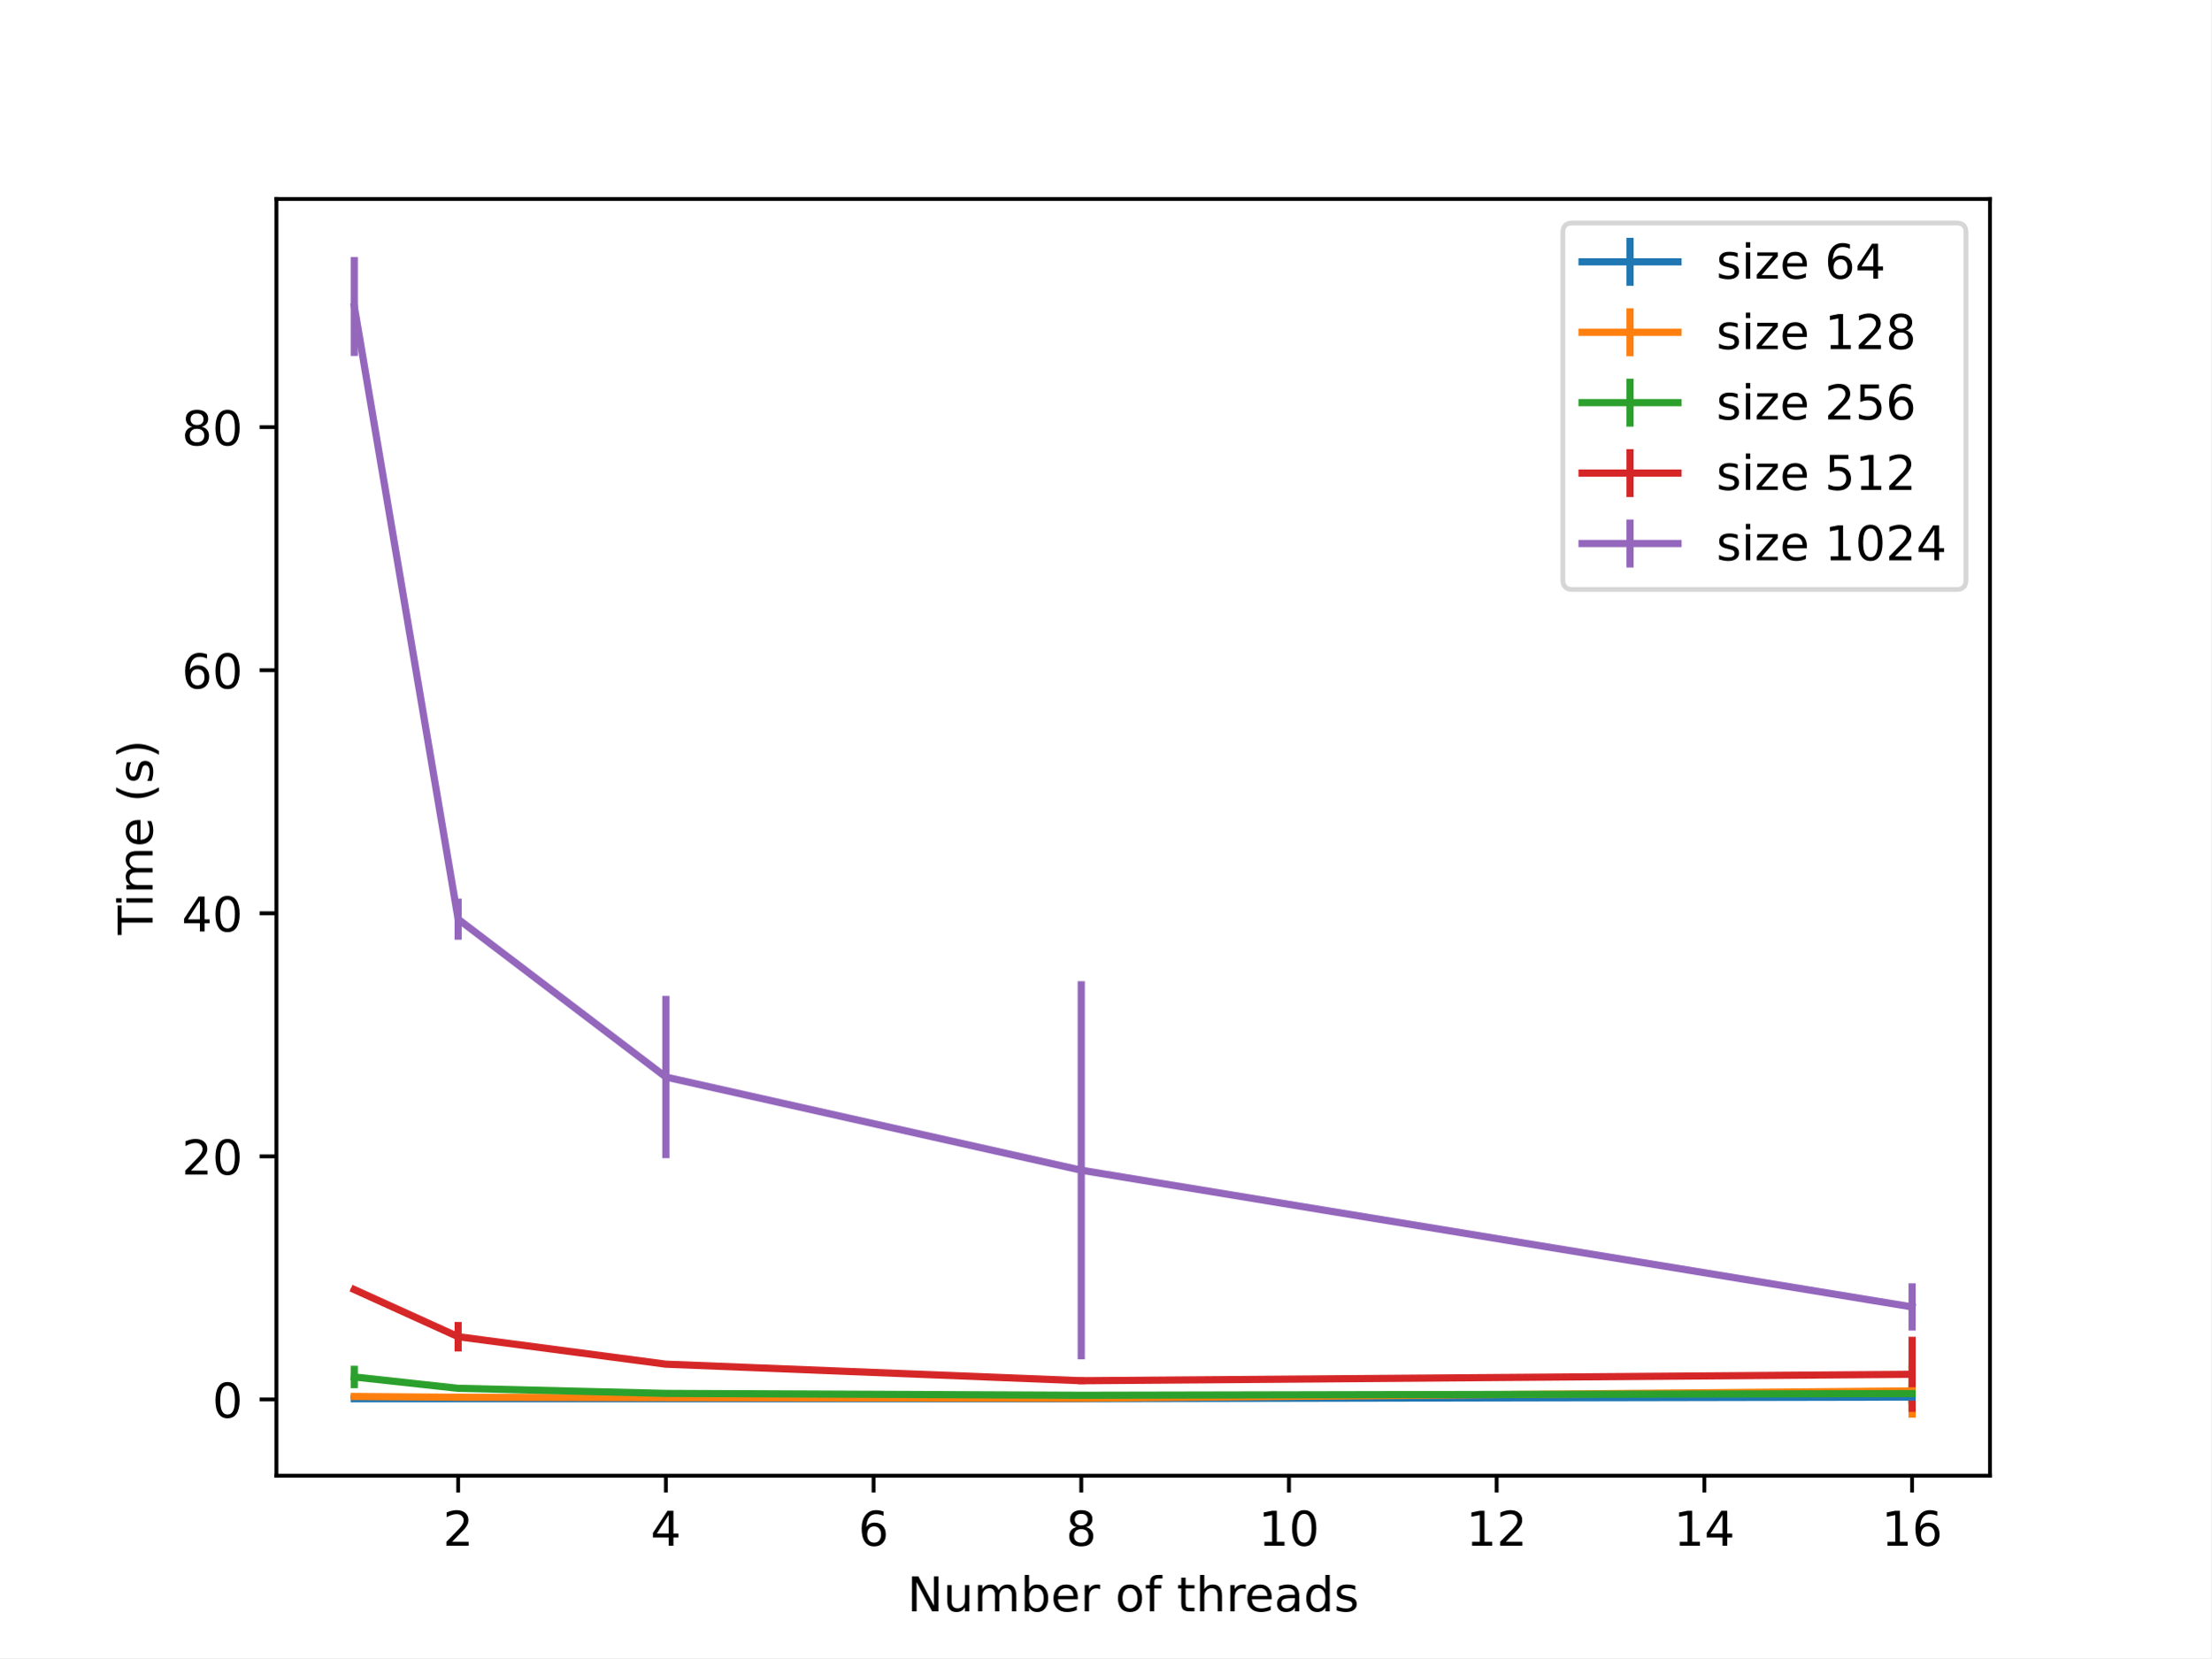
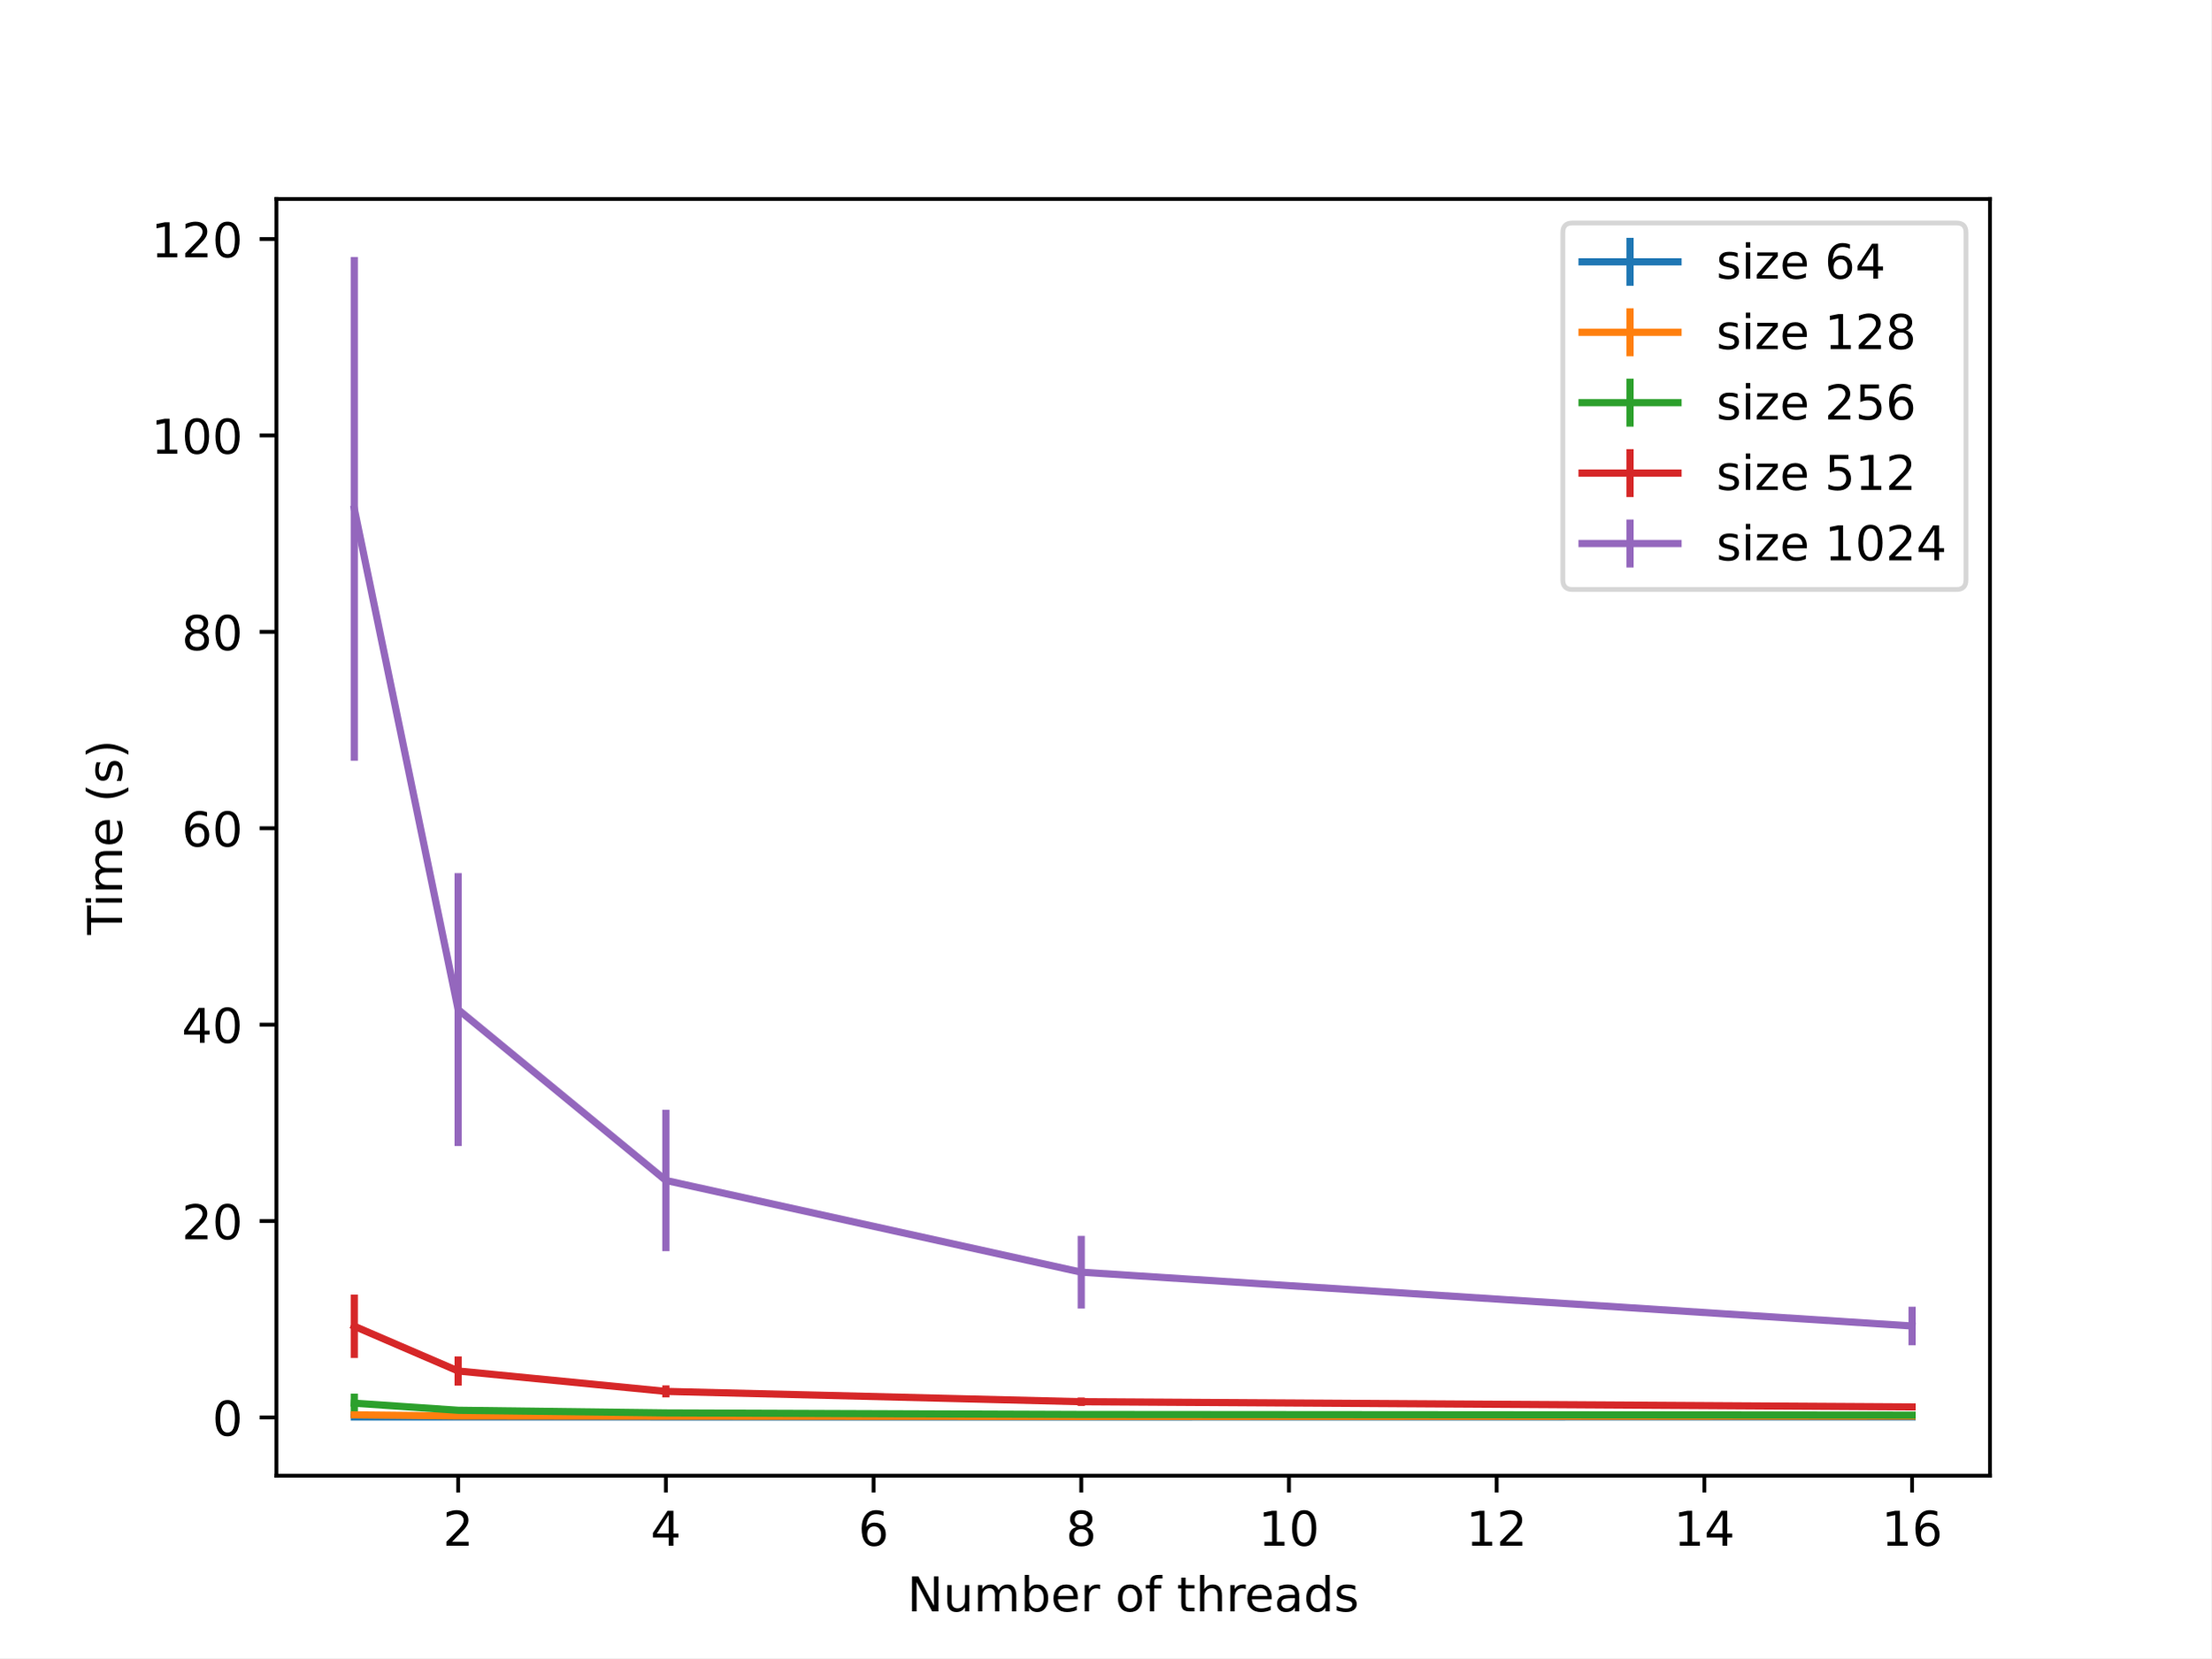
<svg xmlns="http://www.w3.org/2000/svg" xmlns:xlink="http://www.w3.org/1999/xlink" width="460.8pt" height="345.6pt" viewBox="0 0 460.8 345.6" version="1.1">
  <defs>
    <style type="text/css">*{stroke-linejoin: round; stroke-linecap: butt}</style>
  </defs>
  <g id="figure_1">
    <g id="patch_1">
      <path d="M 0 345.6  L 460.8 345.6  L 460.8 0  L 0 0  z " style="fill: #ffffff" />
    </g>
    <g id="axes_1">
      <g id="patch_2">
        <path d="M 57.6 307.584  L 414.72 307.584  L 414.72 41.472  L 57.6 41.472  z " style="fill: #ffffff" />
      </g>
      <g id="matplotlib.axis_1">
        <g id="xtick_1">
          <g id="line2d_1">
            <defs>
-               <path id="mad721c39ca" d="M 0 0  L 0 3.5  " style="stroke: #000000; stroke-width: 0.8" />
-             </defs>
-             <g>
-               <use xlink:href="#mad721c39ca" x="95.476" y="307.584" style="stroke: #000000; stroke-width: 0.8" />
+               <path id="m8b7ecc7b48" d="M 0 0  L 0 3.5  " style="stroke: #000000; stroke-width: 0.8" />
+             </defs>
+             <g>
+               <use xlink:href="#m8b7ecc7b48" x="95.476" y="307.584" style="stroke: #000000; stroke-width: 0.8" />
            </g>
          </g>
          <g id="text_1">
            <g transform="translate(92.29511 322.1824) scale(0.1 -0.1)">
              <defs>
                <path id="DejaVuSans-32" d="M 1228 531  L 3431 531  L 3431 0  L 469 0  L 469 531  Q 828 903 1448 1529  Q 2069 2156 2228 2338  Q 2531 2678 2651 2914  Q 2772 3150 2772 3378  Q 2772 3750 2511 3984  Q 2250 4219 1831 4219  Q 1534 4219 1204 4116  Q 875 4013 500 3803  L 500 4441  Q 881 4594 1212 4672  Q 1544 4750 1819 4750  Q 2544 4750 2975 4387  Q 3406 4025 3406 3419  Q 3406 3131 3298 2873  Q 3191 2616 2906 2266  Q 2828 2175 2409 1742  Q 1991 1309 1228 531  z " transform="scale(0.015625)" />
              </defs>
              <use xlink:href="#DejaVuSans-32" />
            </g>
          </g>
        </g>
        <g id="xtick_2">
          <g id="line2d_2">
            <g>
-               <use xlink:href="#mad721c39ca" x="138.764" y="307.584" style="stroke: #000000; stroke-width: 0.8" />
+               <use xlink:href="#m8b7ecc7b48" x="138.764" y="307.584" style="stroke: #000000; stroke-width: 0.8" />
            </g>
          </g>
          <g id="text_2">
            <g transform="translate(135.5824 322.1824) scale(0.1 -0.1)">
              <defs>
                <path id="DejaVuSans-34" d="M 2419 4116  L 825 1625  L 2419 1625  L 2419 4116  z M 2253 4666  L 3047 4666  L 3047 1625  L 3713 1625  L 3713 1100  L 3047 1100  L 3047 0  L 2419 0  L 2419 1100  L 313 1100  L 313 1709  L 2253 4666  z " transform="scale(0.015625)" />
              </defs>
              <use xlink:href="#DejaVuSans-34" />
            </g>
          </g>
        </g>
        <g id="xtick_3">
          <g id="line2d_3">
            <g>
-               <use xlink:href="#mad721c39ca" x="182.051" y="307.584" style="stroke: #000000; stroke-width: 0.8" />
+               <use xlink:href="#m8b7ecc7b48" x="182.051" y="307.584" style="stroke: #000000; stroke-width: 0.8" />
            </g>
          </g>
          <g id="text_3">
            <g transform="translate(178.8697 322.1824) scale(0.1 -0.1)">
              <defs>
                <path id="DejaVuSans-36" d="M 2113 2584  Q 1688 2584 1439 2293  Q 1191 2003 1191 1497  Q 1191 994 1439 701  Q 1688 409 2113 409  Q 2538 409 2786 701  Q 3034 994 3034 1497  Q 3034 2003 2786 2293  Q 2538 2584 2113 2584  z M 3366 4563  L 3366 3988  Q 3128 4100 2886 4159  Q 2644 4219 2406 4219  Q 1781 4219 1451 3797  Q 1122 3375 1075 2522  Q 1259 2794 1537 2939  Q 1816 3084 2150 3084  Q 2853 3084 3261 2657  Q 3669 2231 3669 1497  Q 3669 778 3244 343  Q 2819 -91 2113 -91  Q 1303 -91 875 529  Q 447 1150 447 2328  Q 447 3434 972 4092  Q 1497 4750 2381 4750  Q 2619 4750 2861 4703  Q 3103 4656 3366 4563  z " transform="scale(0.015625)" />
              </defs>
              <use xlink:href="#DejaVuSans-36" />
            </g>
          </g>
        </g>
        <g id="xtick_4">
          <g id="line2d_4">
            <g>
-               <use xlink:href="#mad721c39ca" x="225.338" y="307.584" style="stroke: #000000; stroke-width: 0.8" />
+               <use xlink:href="#m8b7ecc7b48" x="225.338" y="307.584" style="stroke: #000000; stroke-width: 0.8" />
            </g>
          </g>
          <g id="text_4">
            <g transform="translate(222.1569 322.1824) scale(0.1 -0.1)">
              <defs>
                <path id="DejaVuSans-38" d="M 2034 2216  Q 1584 2216 1326 1975  Q 1069 1734 1069 1313  Q 1069 891 1326 650  Q 1584 409 2034 409  Q 2484 409 2743 651  Q 3003 894 3003 1313  Q 3003 1734 2745 1975  Q 2488 2216 2034 2216  z M 1403 2484  Q 997 2584 770 2862  Q 544 3141 544 3541  Q 544 4100 942 4425  Q 1341 4750 2034 4750  Q 2731 4750 3128 4425  Q 3525 4100 3525 3541  Q 3525 3141 3298 2862  Q 3072 2584 2669 2484  Q 3125 2378 3379 2068  Q 3634 1759 3634 1313  Q 3634 634 3220 271  Q 2806 -91 2034 -91  Q 1263 -91 848 271  Q 434 634 434 1313  Q 434 1759 690 2068  Q 947 2378 1403 2484  z M 1172 3481  Q 1172 3119 1398 2916  Q 1625 2713 2034 2713  Q 2441 2713 2670 2916  Q 2900 3119 2900 3481  Q 2900 3844 2670 4047  Q 2441 4250 2034 4250  Q 1625 4250 1398 4047  Q 1172 3844 1172 3481  z " transform="scale(0.015625)" />
              </defs>
              <use xlink:href="#DejaVuSans-38" />
            </g>
          </g>
        </g>
        <g id="xtick_5">
          <g id="line2d_5">
            <g>
-               <use xlink:href="#mad721c39ca" x="268.625" y="307.584" style="stroke: #000000; stroke-width: 0.8" />
+               <use xlink:href="#m8b7ecc7b48" x="268.625" y="307.584" style="stroke: #000000; stroke-width: 0.8" />
            </g>
          </g>
          <g id="text_5">
            <g transform="translate(262.263 322.1824) scale(0.1 -0.1)">
              <defs>
                <path id="DejaVuSans-31" d="M 794 531  L 1825 531  L 1825 4091  L 703 3866  L 703 4441  L 1819 4666  L 2450 4666  L 2450 531  L 3481 531  L 3481 0  L 794 0  L 794 531  z " transform="scale(0.015625)" />
                <path id="DejaVuSans-30" d="M 2034 4250  Q 1547 4250 1301 3770  Q 1056 3291 1056 2328  Q 1056 1369 1301 889  Q 1547 409 2034 409  Q 2525 409 2770 889  Q 3016 1369 3016 2328  Q 3016 3291 2770 3770  Q 2525 4250 2034 4250  z M 2034 4750  Q 2819 4750 3233 4129  Q 3647 3509 3647 2328  Q 3647 1150 3233 529  Q 2819 -91 2034 -91  Q 1250 -91 836 529  Q 422 1150 422 2328  Q 422 3509 836 4129  Q 1250 4750 2034 4750  z " transform="scale(0.015625)" />
              </defs>
              <use xlink:href="#DejaVuSans-31" />
              <use xlink:href="#DejaVuSans-30" x="63.623" />
            </g>
          </g>
        </g>
        <g id="xtick_6">
          <g id="line2d_6">
            <g>
-               <use xlink:href="#mad721c39ca" x="311.913" y="307.584" style="stroke: #000000; stroke-width: 0.8" />
+               <use xlink:href="#m8b7ecc7b48" x="311.913" y="307.584" style="stroke: #000000; stroke-width: 0.8" />
            </g>
          </g>
          <g id="text_6">
            <g transform="translate(305.5502 322.1824) scale(0.1 -0.1)">
              <use xlink:href="#DejaVuSans-31" />
              <use xlink:href="#DejaVuSans-32" x="63.623" />
            </g>
          </g>
        </g>
        <g id="xtick_7">
          <g id="line2d_7">
            <g>
-               <use xlink:href="#mad721c39ca" x="355.2" y="307.584" style="stroke: #000000; stroke-width: 0.8" />
+               <use xlink:href="#m8b7ecc7b48" x="355.2" y="307.584" style="stroke: #000000; stroke-width: 0.8" />
            </g>
          </g>
          <g id="text_7">
            <g transform="translate(348.8375 322.1824) scale(0.1 -0.1)">
              <use xlink:href="#DejaVuSans-31" />
              <use xlink:href="#DejaVuSans-34" x="63.623" />
            </g>
          </g>
        </g>
        <g id="xtick_8">
          <g id="line2d_8">
            <g>
-               <use xlink:href="#mad721c39ca" x="398.487" y="307.584" style="stroke: #000000; stroke-width: 0.8" />
+               <use xlink:href="#m8b7ecc7b48" x="398.487" y="307.584" style="stroke: #000000; stroke-width: 0.8" />
            </g>
          </g>
          <g id="text_8">
            <g transform="translate(392.1248 322.1824) scale(0.1 -0.1)">
              <use xlink:href="#DejaVuSans-31" />
              <use xlink:href="#DejaVuSans-36" x="63.623" />
            </g>
          </g>
        </g>
        <g id="text_9">
          <g transform="translate(189.085 335.8606) scale(0.1 -0.1)">
            <defs>
              <path id="DejaVuSans-4e" d="M 628 4666  L 1478 4666  L 3547 763  L 3547 4666  L 4159 4666  L 4159 0  L 3309 0  L 1241 3903  L 1241 0  L 628 0  L 628 4666  z " transform="scale(0.015625)" />
              <path id="DejaVuSans-75" d="M 544 1381  L 544 3500  L 1119 3500  L 1119 1403  Q 1119 906 1312 657  Q 1506 409 1894 409  Q 2359 409 2629 706  Q 2900 1003 2900 1516  L 2900 3500  L 3475 3500  L 3475 0  L 2900 0  L 2900 538  Q 2691 219 2414 64  Q 2138 -91 1772 -91  Q 1169 -91 856 284  Q 544 659 544 1381  z M 1991 3584  L 1991 3584  z " transform="scale(0.015625)" />
              <path id="DejaVuSans-6d" d="M 3328 2828  Q 3544 3216 3844 3400  Q 4144 3584 4550 3584  Q 5097 3584 5394 3201  Q 5691 2819 5691 2113  L 5691 0  L 5113 0  L 5113 2094  Q 5113 2597 4934 2840  Q 4756 3084 4391 3084  Q 3944 3084 3684 2787  Q 3425 2491 3425 1978  L 3425 0  L 2847 0  L 2847 2094  Q 2847 2600 2669 2842  Q 2491 3084 2119 3084  Q 1678 3084 1418 2786  Q 1159 2488 1159 1978  L 1159 0  L 581 0  L 581 3500  L 1159 3500  L 1159 2956  Q 1356 3278 1631 3431  Q 1906 3584 2284 3584  Q 2666 3584 2933 3390  Q 3200 3197 3328 2828  z " transform="scale(0.015625)" />
              <path id="DejaVuSans-62" d="M 3116 1747  Q 3116 2381 2855 2742  Q 2594 3103 2138 3103  Q 1681 3103 1420 2742  Q 1159 2381 1159 1747  Q 1159 1113 1420 752  Q 1681 391 2138 391  Q 2594 391 2855 752  Q 3116 1113 3116 1747  z M 1159 2969  Q 1341 3281 1617 3432  Q 1894 3584 2278 3584  Q 2916 3584 3314 3078  Q 3713 2572 3713 1747  Q 3713 922 3314 415  Q 2916 -91 2278 -91  Q 1894 -91 1617 61  Q 1341 213 1159 525  L 1159 0  L 581 0  L 581 4863  L 1159 4863  L 1159 2969  z " transform="scale(0.015625)" />
              <path id="DejaVuSans-65" d="M 3597 1894  L 3597 1613  L 953 1613  Q 991 1019 1311 708  Q 1631 397 2203 397  Q 2534 397 2845 478  Q 3156 559 3463 722  L 3463 178  Q 3153 47 2828 -22  Q 2503 -91 2169 -91  Q 1331 -91 842 396  Q 353 884 353 1716  Q 353 2575 817 3079  Q 1281 3584 2069 3584  Q 2775 3584 3186 3129  Q 3597 2675 3597 1894  z M 3022 2063  Q 3016 2534 2758 2815  Q 2500 3097 2075 3097  Q 1594 3097 1305 2825  Q 1016 2553 972 2059  L 3022 2063  z " transform="scale(0.015625)" />
              <path id="DejaVuSans-72" d="M 2631 2963  Q 2534 3019 2420 3045  Q 2306 3072 2169 3072  Q 1681 3072 1420 2755  Q 1159 2438 1159 1844  L 1159 0  L 581 0  L 581 3500  L 1159 3500  L 1159 2956  Q 1341 3275 1631 3429  Q 1922 3584 2338 3584  Q 2397 3584 2469 3576  Q 2541 3569 2628 3553  L 2631 2963  z " transform="scale(0.015625)" />
              <path id="DejaVuSans-20" transform="scale(0.015625)" />
              <path id="DejaVuSans-6f" d="M 1959 3097  Q 1497 3097 1228 2736  Q 959 2375 959 1747  Q 959 1119 1226 758  Q 1494 397 1959 397  Q 2419 397 2687 759  Q 2956 1122 2956 1747  Q 2956 2369 2687 2733  Q 2419 3097 1959 3097  z M 1959 3584  Q 2709 3584 3137 3096  Q 3566 2609 3566 1747  Q 3566 888 3137 398  Q 2709 -91 1959 -91  Q 1206 -91 779 398  Q 353 888 353 1747  Q 353 2609 779 3096  Q 1206 3584 1959 3584  z " transform="scale(0.015625)" />
              <path id="DejaVuSans-66" d="M 2375 4863  L 2375 4384  L 1825 4384  Q 1516 4384 1395 4259  Q 1275 4134 1275 3809  L 1275 3500  L 2222 3500  L 2222 3053  L 1275 3053  L 1275 0  L 697 0  L 697 3053  L 147 3053  L 147 3500  L 697 3500  L 697 3744  Q 697 4328 969 4595  Q 1241 4863 1831 4863  L 2375 4863  z " transform="scale(0.015625)" />
              <path id="DejaVuSans-74" d="M 1172 4494  L 1172 3500  L 2356 3500  L 2356 3053  L 1172 3053  L 1172 1153  Q 1172 725 1289 603  Q 1406 481 1766 481  L 2356 481  L 2356 0  L 1766 0  Q 1100 0 847 248  Q 594 497 594 1153  L 594 3053  L 172 3053  L 172 3500  L 594 3500  L 594 4494  L 1172 4494  z " transform="scale(0.015625)" />
              <path id="DejaVuSans-68" d="M 3513 2113  L 3513 0  L 2938 0  L 2938 2094  Q 2938 2591 2744 2837  Q 2550 3084 2163 3084  Q 1697 3084 1428 2787  Q 1159 2491 1159 1978  L 1159 0  L 581 0  L 581 4863  L 1159 4863  L 1159 2956  Q 1366 3272 1645 3428  Q 1925 3584 2291 3584  Q 2894 3584 3203 3211  Q 3513 2838 3513 2113  z " transform="scale(0.015625)" />
              <path id="DejaVuSans-61" d="M 2194 1759  Q 1497 1759 1228 1600  Q 959 1441 959 1056  Q 959 750 1161 570  Q 1363 391 1709 391  Q 2188 391 2477 730  Q 2766 1069 2766 1631  L 2766 1759  L 2194 1759  z M 3341 1997  L 3341 0  L 2766 0  L 2766 531  Q 2569 213 2275 61  Q 1981 -91 1556 -91  Q 1019 -91 701 211  Q 384 513 384 1019  Q 384 1609 779 1909  Q 1175 2209 1959 2209  L 2766 2209  L 2766 2266  Q 2766 2663 2505 2880  Q 2244 3097 1772 3097  Q 1472 3097 1187 3025  Q 903 2953 641 2809  L 641 3341  Q 956 3463 1253 3523  Q 1550 3584 1831 3584  Q 2591 3584 2966 3190  Q 3341 2797 3341 1997  z " transform="scale(0.015625)" />
              <path id="DejaVuSans-64" d="M 2906 2969  L 2906 4863  L 3481 4863  L 3481 0  L 2906 0  L 2906 525  Q 2725 213 2448 61  Q 2172 -91 1784 -91  Q 1150 -91 751 415  Q 353 922 353 1747  Q 353 2572 751 3078  Q 1150 3584 1784 3584  Q 2172 3584 2448 3432  Q 2725 3281 2906 2969  z M 947 1747  Q 947 1113 1208 752  Q 1469 391 1925 391  Q 2381 391 2643 752  Q 2906 1113 2906 1747  Q 2906 2381 2643 2742  Q 2381 3103 1925 3103  Q 1469 3103 1208 2742  Q 947 2381 947 1747  z " transform="scale(0.015625)" />
              <path id="DejaVuSans-73" d="M 2834 3397  L 2834 2853  Q 2591 2978 2328 3040  Q 2066 3103 1784 3103  Q 1356 3103 1142 2972  Q 928 2841 928 2578  Q 928 2378 1081 2264  Q 1234 2150 1697 2047  L 1894 2003  Q 2506 1872 2764 1633  Q 3022 1394 3022 966  Q 3022 478 2636 193  Q 2250 -91 1575 -91  Q 1294 -91 989 -36  Q 684 19 347 128  L 347 722  Q 666 556 975 473  Q 1284 391 1588 391  Q 1994 391 2212 530  Q 2431 669 2431 922  Q 2431 1156 2273 1281  Q 2116 1406 1581 1522  L 1381 1569  Q 847 1681 609 1914  Q 372 2147 372 2553  Q 372 3047 722 3315  Q 1072 3584 1716 3584  Q 2034 3584 2315 3537  Q 2597 3491 2834 3397  z " transform="scale(0.015625)" />
            </defs>
            <use xlink:href="#DejaVuSans-4e" />
            <use xlink:href="#DejaVuSans-75" x="74.805" />
            <use xlink:href="#DejaVuSans-6d" x="138.184" />
            <use xlink:href="#DejaVuSans-62" x="235.596" />
            <use xlink:href="#DejaVuSans-65" x="299.072" />
            <use xlink:href="#DejaVuSans-72" x="360.596" />
            <use xlink:href="#DejaVuSans-20" x="401.709" />
            <use xlink:href="#DejaVuSans-6f" x="433.496" />
            <use xlink:href="#DejaVuSans-66" x="494.678" />
            <use xlink:href="#DejaVuSans-20" x="529.883" />
            <use xlink:href="#DejaVuSans-74" x="561.67" />
            <use xlink:href="#DejaVuSans-68" x="600.879" />
            <use xlink:href="#DejaVuSans-72" x="664.258" />
            <use xlink:href="#DejaVuSans-65" x="703.121" />
            <use xlink:href="#DejaVuSans-61" x="764.645" />
            <use xlink:href="#DejaVuSans-64" x="825.924" />
            <use xlink:href="#DejaVuSans-73" x="889.4" />
          </g>
        </g>
      </g>
      <g id="matplotlib.axis_2">
        <g id="ytick_1">
          <g id="line2d_9">
            <defs>
-               <path id="ma22b21183a" d="M 0 0  L -3.5 0  " style="stroke: #000000; stroke-width: 0.8" />
-             </defs>
-             <g>
-               <use xlink:href="#ma22b21183a" x="57.6" y="291.682" style="stroke: #000000; stroke-width: 0.8" />
+               <path id="m1bca0e860c" d="M 0 0  L -3.5 0  " style="stroke: #000000; stroke-width: 0.8" />
+             </defs>
+             <g>
+               <use xlink:href="#m1bca0e860c" x="57.6" y="295.442" style="stroke: #000000; stroke-width: 0.8" />
            </g>
          </g>
          <g id="text_10">
-             <g transform="translate(44.2375 295.4814) scale(0.1 -0.1)">
+             <g transform="translate(44.2375 299.2408) scale(0.1 -0.1)">
              <use xlink:href="#DejaVuSans-30" />
            </g>
          </g>
        </g>
        <g id="ytick_2">
          <g id="line2d_10">
            <g>
-               <use xlink:href="#ma22b21183a" x="57.6" y="241.018" style="stroke: #000000; stroke-width: 0.8" />
+               <use xlink:href="#m1bca0e860c" x="57.6" y="254.504" style="stroke: #000000; stroke-width: 0.8" />
            </g>
          </g>
          <g id="text_11">
-             <g transform="translate(37.875 244.8169) scale(0.1 -0.1)">
+             <g transform="translate(37.875 258.3035) scale(0.1 -0.1)">
              <use xlink:href="#DejaVuSans-32" />
              <use xlink:href="#DejaVuSans-30" x="63.623" />
            </g>
          </g>
        </g>
        <g id="ytick_3">
          <g id="line2d_11">
            <g>
-               <use xlink:href="#ma22b21183a" x="57.6" y="190.353" style="stroke: #000000; stroke-width: 0.8" />
+               <use xlink:href="#m1bca0e860c" x="57.6" y="213.567" style="stroke: #000000; stroke-width: 0.8" />
            </g>
          </g>
          <g id="text_12">
-             <g transform="translate(37.875 194.1525) scale(0.1 -0.1)">
+             <g transform="translate(37.875 217.3662) scale(0.1 -0.1)">
              <use xlink:href="#DejaVuSans-34" />
              <use xlink:href="#DejaVuSans-30" x="63.623" />
            </g>
          </g>
        </g>
        <g id="ytick_4">
          <g id="line2d_12">
            <g>
-               <use xlink:href="#ma22b21183a" x="57.6" y="139.689" style="stroke: #000000; stroke-width: 0.8" />
+               <use xlink:href="#m1bca0e860c" x="57.6" y="172.63" style="stroke: #000000; stroke-width: 0.8" />
            </g>
          </g>
          <g id="text_13">
-             <g transform="translate(37.875 143.488) scale(0.1 -0.1)">
+             <g transform="translate(37.875 176.4289) scale(0.1 -0.1)">
              <use xlink:href="#DejaVuSans-36" />
              <use xlink:href="#DejaVuSans-30" x="63.623" />
            </g>
          </g>
        </g>
        <g id="ytick_5">
          <g id="line2d_13">
            <g>
-               <use xlink:href="#ma22b21183a" x="57.6" y="89.024" style="stroke: #000000; stroke-width: 0.8" />
+               <use xlink:href="#m1bca0e860c" x="57.6" y="131.692" style="stroke: #000000; stroke-width: 0.8" />
            </g>
          </g>
          <g id="text_14">
-             <g transform="translate(37.875 92.82357) scale(0.1 -0.1)">
+             <g transform="translate(37.875 135.4916) scale(0.1 -0.1)">
              <use xlink:href="#DejaVuSans-38" />
              <use xlink:href="#DejaVuSans-30" x="63.623" />
            </g>
          </g>
        </g>
-         <g id="text_15">
-           <g transform="translate(31.79531 194.8569) rotate(-90) scale(0.1 -0.1)">
+         <g id="ytick_6">
+           <g id="line2d_14">
+             <g>
+               <use xlink:href="#m1bca0e860c" x="57.6" y="90.755" style="stroke: #000000; stroke-width: 0.8" />
+             </g>
+           </g>
+           <g id="text_15">
+             <g transform="translate(31.5125 94.55431) scale(0.1 -0.1)">
+               <use xlink:href="#DejaVuSans-31" />
+               <use xlink:href="#DejaVuSans-30" x="63.623" />
+               <use xlink:href="#DejaVuSans-30" x="127.246" />
+             </g>
+           </g>
+         </g>
+         <g id="ytick_7">
+           <g id="line2d_15">
+             <g>
+               <use xlink:href="#m1bca0e860c" x="57.6" y="49.818" style="stroke: #000000; stroke-width: 0.8" />
+             </g>
+           </g>
+           <g id="text_16">
+             <g transform="translate(31.5125 53.617) scale(0.1 -0.1)">
+               <use xlink:href="#DejaVuSans-31" />
+               <use xlink:href="#DejaVuSans-32" x="63.623" />
+               <use xlink:href="#DejaVuSans-30" x="127.246" />
+             </g>
+           </g>
+         </g>
+         <g id="text_17">
+           <g transform="translate(25.43281 194.8569) rotate(-90) scale(0.1 -0.1)">
            <defs>
              <path id="DejaVuSans-54" d="M -19 4666  L 3928 4666  L 3928 4134  L 2272 4134  L 2272 0  L 1638 0  L 1638 4134  L -19 4134  L -19 4666  z " transform="scale(0.015625)" />
              <path id="DejaVuSans-69" d="M 603 3500  L 1178 3500  L 1178 0  L 603 0  L 603 3500  z M 603 4863  L 1178 4863  L 1178 4134  L 603 4134  L 603 4863  z " transform="scale(0.015625)" />
              <path id="DejaVuSans-28" d="M 1984 4856  Q 1566 4138 1362 3434  Q 1159 2731 1159 2009  Q 1159 1288 1364 580  Q 1569 -128 1984 -844  L 1484 -844  Q 1016 -109 783 600  Q 550 1309 550 2009  Q 550 2706 781 3412  Q 1013 4119 1484 4856  L 1984 4856  z " transform="scale(0.015625)" />
              <path id="DejaVuSans-29" d="M 513 4856  L 1013 4856  Q 1481 4119 1714 3412  Q 1947 2706 1947 2009  Q 1947 1309 1714 600  Q 1481 -109 1013 -844  L 513 -844  Q 928 -128 1133 580  Q 1338 1288 1338 2009  Q 1338 2731 1133 3434  Q 928 4138 513 4856  z " transform="scale(0.015625)" />
            </defs>
            <use xlink:href="#DejaVuSans-54" />
            <use xlink:href="#DejaVuSans-69" x="57.959" />
            <use xlink:href="#DejaVuSans-6d" x="85.742" />
            <use xlink:href="#DejaVuSans-65" x="183.154" />
            <use xlink:href="#DejaVuSans-20" x="244.678" />
            <use xlink:href="#DejaVuSans-28" x="276.465" />
            <use xlink:href="#DejaVuSans-73" x="315.479" />
            <use xlink:href="#DejaVuSans-29" x="367.578" />
          </g>
        </g>
      </g>
      <g id="LineCollection_1">
-         <path d="M 73.833 291.586  L 73.833 291.513  " clip-path="url(#pecf4010eab)" style="fill: none; stroke: #1f77b4; stroke-width: 1.5" />
-         <path d="M 95.476 291.623  L 95.476 291.477  " clip-path="url(#pecf4010eab)" style="fill: none; stroke: #1f77b4; stroke-width: 1.5" />
-         <path d="M 138.764 291.557  L 138.764 291.527  " clip-path="url(#pecf4010eab)" style="fill: none; stroke: #1f77b4; stroke-width: 1.5" />
-         <path d="M 225.338 291.548  L 225.338 291.529  " clip-path="url(#pecf4010eab)" style="fill: none; stroke: #1f77b4; stroke-width: 1.5" />
-         <path d="M 398.487 292.541  L 398.487 289.846  " clip-path="url(#pecf4010eab)" style="fill: none; stroke: #1f77b4; stroke-width: 1.5" />
+         <path d="M 73.833 295.38  L 73.833 295.296  " clip-path="url(#p4eaf0c773a)" style="fill: none; stroke: #1f77b4; stroke-width: 1.5" />
+         <path d="M 95.476 295.346  L 95.476 295.33  " clip-path="url(#p4eaf0c773a)" style="fill: none; stroke: #1f77b4; stroke-width: 1.5" />
+         <path d="M 138.764 295.359  L 138.764 295.338  " clip-path="url(#p4eaf0c773a)" style="fill: none; stroke: #1f77b4; stroke-width: 1.5" />
+         <path d="M 225.338 295.369  L 225.338 295.334  " clip-path="url(#p4eaf0c773a)" style="fill: none; stroke: #1f77b4; stroke-width: 1.5" />
+         <path d="M 398.487 295.337  L 398.487 295.311  " clip-path="url(#p4eaf0c773a)" style="fill: none; stroke: #1f77b4; stroke-width: 1.5" />
      </g>
      <g id="LineCollection_2">
-         <path d="M 73.833 291.467  L 73.833 290.682  " clip-path="url(#pecf4010eab)" style="fill: none; stroke: #ff7f0e; stroke-width: 1.5" />
-         <path d="M 95.476 291.278  L 95.476 291.204  " clip-path="url(#pecf4010eab)" style="fill: none; stroke: #ff7f0e; stroke-width: 1.5" />
-         <path d="M 138.764 291.435  L 138.764 291.225  " clip-path="url(#pecf4010eab)" style="fill: none; stroke: #ff7f0e; stroke-width: 1.5" />
-         <path d="M 225.338 291.539  L 225.338 291.354  " clip-path="url(#pecf4010eab)" style="fill: none; stroke: #ff7f0e; stroke-width: 1.5" />
-         <path d="M 398.487 295.488  L 398.487 284.324  " clip-path="url(#pecf4010eab)" style="fill: none; stroke: #ff7f0e; stroke-width: 1.5" />
+         <path d="M 73.833 295.488  L 73.833 294.322  " clip-path="url(#p4eaf0c773a)" style="fill: none; stroke: #ff7f0e; stroke-width: 1.5" />
+         <path d="M 95.476 295.209  L 95.476 295.068  " clip-path="url(#p4eaf0c773a)" style="fill: none; stroke: #ff7f0e; stroke-width: 1.5" />
+         <path d="M 138.764 295.232  L 138.764 295.154  " clip-path="url(#p4eaf0c773a)" style="fill: none; stroke: #ff7f0e; stroke-width: 1.5" />
+         <path d="M 225.338 295.291  L 225.338 295.185  " clip-path="url(#p4eaf0c773a)" style="fill: none; stroke: #ff7f0e; stroke-width: 1.5" />
+         <path d="M 398.487 295.416  L 398.487 294.929  " clip-path="url(#p4eaf0c773a)" style="fill: none; stroke: #ff7f0e; stroke-width: 1.5" />
      </g>
      <g id="LineCollection_3">
-         <path d="M 73.833 289.344  L 73.833 284.665  " clip-path="url(#pecf4010eab)" style="fill: none; stroke: #2ca02c; stroke-width: 1.5" />
-         <path d="M 95.476 289.695  L 95.476 289.051  " clip-path="url(#pecf4010eab)" style="fill: none; stroke: #2ca02c; stroke-width: 1.5" />
-         <path d="M 138.764 290.569  L 138.764 290.289  " clip-path="url(#pecf4010eab)" style="fill: none; stroke: #2ca02c; stroke-width: 1.5" />
-         <path d="M 225.338 290.914  L 225.338 290.731  " clip-path="url(#pecf4010eab)" style="fill: none; stroke: #2ca02c; stroke-width: 1.5" />
-         <path d="M 398.487 292.504  L 398.487 288.422  " clip-path="url(#pecf4010eab)" style="fill: none; stroke: #2ca02c; stroke-width: 1.5" />
+         <path d="M 73.833 294.482  L 73.833 290.47  " clip-path="url(#p4eaf0c773a)" style="fill: none; stroke: #2ca02c; stroke-width: 1.5" />
+         <path d="M 95.476 294.586  L 95.476 293.31  " clip-path="url(#p4eaf0c773a)" style="fill: none; stroke: #2ca02c; stroke-width: 1.5" />
+         <path d="M 138.764 294.783  L 138.764 294.216  " clip-path="url(#p4eaf0c773a)" style="fill: none; stroke: #2ca02c; stroke-width: 1.5" />
+         <path d="M 225.338 294.999  L 225.338 294.649  " clip-path="url(#p4eaf0c773a)" style="fill: none; stroke: #2ca02c; stroke-width: 1.5" />
+         <path d="M 398.487 295.113  L 398.487 294.806  " clip-path="url(#p4eaf0c773a)" style="fill: none; stroke: #2ca02c; stroke-width: 1.5" />
      </g>
      <g id="LineCollection_4">
-         <path d="M 73.833 269.001  L 73.833 268.581  " clip-path="url(#pecf4010eab)" style="fill: none; stroke: #d62728; stroke-width: 1.5" />
-         <path d="M 95.476 281.691  L 95.476 275.539  " clip-path="url(#pecf4010eab)" style="fill: none; stroke: #d62728; stroke-width: 1.5" />
-         <path d="M 138.764 284.672  L 138.764 284.003  " clip-path="url(#pecf4010eab)" style="fill: none; stroke: #d62728; stroke-width: 1.5" />
-         <path d="M 225.338 288.504  L 225.338 287.072  " clip-path="url(#pecf4010eab)" style="fill: none; stroke: #d62728; stroke-width: 1.5" />
-         <path d="M 398.487 294.276  L 398.487 278.615  " clip-path="url(#pecf4010eab)" style="fill: none; stroke: #d62728; stroke-width: 1.5" />
+         <path d="M 73.833 283.036  L 73.833 269.827  " clip-path="url(#p4eaf0c773a)" style="fill: none; stroke: #d62728; stroke-width: 1.5" />
+         <path d="M 95.476 288.805  L 95.476 282.718  " clip-path="url(#p4eaf0c773a)" style="fill: none; stroke: #d62728; stroke-width: 1.5" />
+         <path d="M 138.764 291.264  L 138.764 288.756  " clip-path="url(#p4eaf0c773a)" style="fill: none; stroke: #d62728; stroke-width: 1.5" />
+         <path d="M 225.338 293.042  L 225.338 291.287  " clip-path="url(#p4eaf0c773a)" style="fill: none; stroke: #d62728; stroke-width: 1.5" />
+         <path d="M 398.487 293.742  L 398.487 292.757  " clip-path="url(#p4eaf0c773a)" style="fill: none; stroke: #d62728; stroke-width: 1.5" />
      </g>
      <g id="LineCollection_5">
-         <path d="M 73.833 74.2  L 73.833 53.568  " clip-path="url(#pecf4010eab)" style="fill: none; stroke: #9467bd; stroke-width: 1.5" />
-         <path d="M 95.476 195.867  L 95.476 187.303  " clip-path="url(#pecf4010eab)" style="fill: none; stroke: #9467bd; stroke-width: 1.5" />
-         <path d="M 138.764 241.402  L 138.764 207.583  " clip-path="url(#pecf4010eab)" style="fill: none; stroke: #9467bd; stroke-width: 1.5" />
-         <path d="M 225.338 283.323  L 225.338 204.503  " clip-path="url(#pecf4010eab)" style="fill: none; stroke: #9467bd; stroke-width: 1.5" />
-         <path d="M 398.487 277.331  L 398.487 267.484  " clip-path="url(#pecf4010eab)" style="fill: none; stroke: #9467bd; stroke-width: 1.5" />
-       </g>
-       <g id="line2d_14">
-         <path d="M 73.833 291.549  L 95.476 291.55  L 138.764 291.542  L 225.338 291.539  L 398.487 291.193  " clip-path="url(#pecf4010eab)" style="fill: none; stroke: #1f77b4; stroke-width: 1.5; stroke-linecap: square" />
-       </g>
-       <g id="line2d_15">
-         <path d="M 73.833 291.075  L 95.476 291.241  L 138.764 291.33  L 225.338 291.447  L 398.487 289.906  " clip-path="url(#pecf4010eab)" style="fill: none; stroke: #ff7f0e; stroke-width: 1.5; stroke-linecap: square" />
+         <path d="M 73.833 158.56  L 73.833 53.568  " clip-path="url(#p4eaf0c773a)" style="fill: none; stroke: #9467bd; stroke-width: 1.5" />
+         <path d="M 95.476 238.861  L 95.476 181.991  " clip-path="url(#p4eaf0c773a)" style="fill: none; stroke: #9467bd; stroke-width: 1.5" />
+         <path d="M 138.764 260.771  L 138.764 231.317  " clip-path="url(#p4eaf0c773a)" style="fill: none; stroke: #9467bd; stroke-width: 1.5" />
+         <path d="M 225.338 272.745  L 225.338 257.59  " clip-path="url(#p4eaf0c773a)" style="fill: none; stroke: #9467bd; stroke-width: 1.5" />
+         <path d="M 398.487 280.404  L 398.487 272.363  " clip-path="url(#p4eaf0c773a)" style="fill: none; stroke: #9467bd; stroke-width: 1.5" />
      </g>
      <g id="line2d_16">
-         <path d="M 73.833 287.005  L 95.476 289.373  L 138.764 290.429  L 225.338 290.823  L 398.487 290.463  " clip-path="url(#pecf4010eab)" style="fill: none; stroke: #2ca02c; stroke-width: 1.5; stroke-linecap: square" />
+         <path d="M 73.833 295.338  L 95.476 295.338  L 138.764 295.348  L 225.338 295.351  L 398.487 295.324  " clip-path="url(#p4eaf0c773a)" style="fill: none; stroke: #1f77b4; stroke-width: 1.5; stroke-linecap: square" />
      </g>
      <g id="line2d_17">
-         <path d="M 73.833 268.791  L 95.476 278.615  L 138.764 284.338  L 225.338 287.788  L 398.487 286.446  " clip-path="url(#pecf4010eab)" style="fill: none; stroke: #d62728; stroke-width: 1.5; stroke-linecap: square" />
+         <path d="M 73.833 294.905  L 95.476 295.138  L 138.764 295.193  L 225.338 295.238  L 398.487 295.172  " clip-path="url(#p4eaf0c773a)" style="fill: none; stroke: #ff7f0e; stroke-width: 1.5; stroke-linecap: square" />
      </g>
      <g id="line2d_18">
-         <path d="M 73.833 63.884  L 95.476 191.585  L 138.764 224.493  L 225.338 243.913  L 398.487 272.407  " clip-path="url(#pecf4010eab)" style="fill: none; stroke: #9467bd; stroke-width: 1.5; stroke-linecap: square" />
+         <path d="M 73.833 292.476  L 95.476 293.948  L 138.764 294.5  L 225.338 294.824  L 398.487 294.959  " clip-path="url(#p4eaf0c773a)" style="fill: none; stroke: #2ca02c; stroke-width: 1.5; stroke-linecap: square" />
+       </g>
+       <g id="line2d_19">
+         <path d="M 73.833 276.431  L 95.476 285.761  L 138.764 290.01  L 225.338 292.164  L 398.487 293.249  " clip-path="url(#p4eaf0c773a)" style="fill: none; stroke: #d62728; stroke-width: 1.5; stroke-linecap: square" />
+       </g>
+       <g id="line2d_20">
+         <path d="M 73.833 106.064  L 95.476 210.426  L 138.764 246.044  L 225.338 265.168  L 398.487 276.383  " clip-path="url(#p4eaf0c773a)" style="fill: none; stroke: #9467bd; stroke-width: 1.5; stroke-linecap: square" />
      </g>
      <g id="patch_3">
        <path d="M 57.6 307.584  L 57.6 41.472  " style="fill: none; stroke: #000000; stroke-width: 0.8; stroke-linejoin: miter; stroke-linecap: square" />
      </g>
      <g id="patch_4">
        <path d="M 414.72 307.584  L 414.72 41.472  " style="fill: none; stroke: #000000; stroke-width: 0.8; stroke-linejoin: miter; stroke-linecap: square" />
      </g>
      <g id="patch_5">
        <path d="M 57.6 307.584  L 414.72 307.584  " style="fill: none; stroke: #000000; stroke-width: 0.8; stroke-linejoin: miter; stroke-linecap: square" />
      </g>
      <g id="patch_6">
        <path d="M 57.6 41.472  L 414.72 41.472  " style="fill: none; stroke: #000000; stroke-width: 0.8; stroke-linejoin: miter; stroke-linecap: square" />
      </g>
      <g id="legend_1">
        <g id="patch_7">
          <path d="M 327.703 122.863  L 407.72 122.863  Q 409.72 122.863 409.72 120.863  L 409.72 48.472  Q 409.72 46.472 407.72 46.472  L 327.703 46.472  Q 325.703 46.472 325.703 48.472  L 325.703 120.863  Q 325.703 122.863 327.703 122.863  z " style="fill: #ffffff; opacity: 0.8; stroke: #cccccc; stroke-linejoin: miter" />
        </g>
        <g id="LineCollection_6">
          <path d="M 339.703 59.57  L 339.703 49.57  " style="fill: none; stroke: #1f77b4; stroke-width: 1.5" />
        </g>
-         <g id="line2d_19">
+         <g id="line2d_21">
          <path d="M 329.703 54.57  L 349.703 54.57  " style="fill: none; stroke: #1f77b4; stroke-width: 1.5; stroke-linecap: square" />
        </g>
-         <g id="line2d_20" />
-         <g id="text_16">
+         <g id="line2d_22" />
+         <g id="text_18">
          <g transform="translate(357.7028 58.07044) scale(0.1 -0.1)">
            <defs>
              <path id="DejaVuSans-7a" d="M 353 3500  L 3084 3500  L 3084 2975  L 922 459  L 3084 459  L 3084 0  L 275 0  L 275 525  L 2438 3041  L 353 3041  L 353 3500  z " transform="scale(0.015625)" />
            </defs>
            <use xlink:href="#DejaVuSans-73" />
            <use xlink:href="#DejaVuSans-69" x="52.1" />
            <use xlink:href="#DejaVuSans-7a" x="79.883" />
            <use xlink:href="#DejaVuSans-65" x="132.373" />
            <use xlink:href="#DejaVuSans-20" x="193.896" />
            <use xlink:href="#DejaVuSans-36" x="225.684" />
            <use xlink:href="#DejaVuSans-34" x="289.307" />
          </g>
        </g>
        <g id="LineCollection_7">
          <path d="M 339.703 74.249  L 339.703 64.249  " style="fill: none; stroke: #ff7f0e; stroke-width: 1.5" />
        </g>
-         <g id="line2d_21">
+         <g id="line2d_23">
          <path d="M 329.703 69.249  L 349.703 69.249  " style="fill: none; stroke: #ff7f0e; stroke-width: 1.5; stroke-linecap: square" />
        </g>
-         <g id="line2d_22" />
-         <g id="text_17">
+         <g id="line2d_24" />
+         <g id="text_19">
          <g transform="translate(357.7028 72.74856) scale(0.1 -0.1)">
            <use xlink:href="#DejaVuSans-73" />
            <use xlink:href="#DejaVuSans-69" x="52.1" />
            <use xlink:href="#DejaVuSans-7a" x="79.883" />
            <use xlink:href="#DejaVuSans-65" x="132.373" />
            <use xlink:href="#DejaVuSans-20" x="193.896" />
            <use xlink:href="#DejaVuSans-31" x="225.684" />
            <use xlink:href="#DejaVuSans-32" x="289.307" />
            <use xlink:href="#DejaVuSans-38" x="352.93" />
          </g>
        </g>
        <g id="LineCollection_8">
          <path d="M 339.703 88.927  L 339.703 78.927  " style="fill: none; stroke: #2ca02c; stroke-width: 1.5" />
        </g>
-         <g id="line2d_23">
+         <g id="line2d_25">
          <path d="M 329.703 83.927  L 349.703 83.927  " style="fill: none; stroke: #2ca02c; stroke-width: 1.5; stroke-linecap: square" />
        </g>
-         <g id="line2d_24" />
-         <g id="text_18">
+         <g id="line2d_26" />
+         <g id="text_20">
          <g transform="translate(357.7028 87.42669) scale(0.1 -0.1)">
            <defs>
              <path id="DejaVuSans-35" d="M 691 4666  L 3169 4666  L 3169 4134  L 1269 4134  L 1269 2991  Q 1406 3038 1543 3061  Q 1681 3084 1819 3084  Q 2600 3084 3056 2656  Q 3513 2228 3513 1497  Q 3513 744 3044 326  Q 2575 -91 1722 -91  Q 1428 -91 1123 -41  Q 819 9 494 109  L 494 744  Q 775 591 1075 516  Q 1375 441 1709 441  Q 2250 441 2565 725  Q 2881 1009 2881 1497  Q 2881 1984 2565 2268  Q 2250 2553 1709 2553  Q 1456 2553 1204 2497  Q 953 2441 691 2322  L 691 4666  z " transform="scale(0.015625)" />
            </defs>
            <use xlink:href="#DejaVuSans-73" />
            <use xlink:href="#DejaVuSans-69" x="52.1" />
            <use xlink:href="#DejaVuSans-7a" x="79.883" />
            <use xlink:href="#DejaVuSans-65" x="132.373" />
            <use xlink:href="#DejaVuSans-20" x="193.896" />
            <use xlink:href="#DejaVuSans-32" x="225.684" />
            <use xlink:href="#DejaVuSans-35" x="289.307" />
            <use xlink:href="#DejaVuSans-36" x="352.93" />
          </g>
        </g>
        <g id="LineCollection_9">
          <path d="M 339.703 103.605  L 339.703 93.605  " style="fill: none; stroke: #d62728; stroke-width: 1.5" />
        </g>
-         <g id="line2d_25">
+         <g id="line2d_27">
          <path d="M 329.703 98.605  L 349.703 98.605  " style="fill: none; stroke: #d62728; stroke-width: 1.5; stroke-linecap: square" />
        </g>
-         <g id="line2d_26" />
-         <g id="text_19">
+         <g id="line2d_28" />
+         <g id="text_21">
          <g transform="translate(357.7028 102.1048) scale(0.1 -0.1)">
            <use xlink:href="#DejaVuSans-73" />
            <use xlink:href="#DejaVuSans-69" x="52.1" />
            <use xlink:href="#DejaVuSans-7a" x="79.883" />
            <use xlink:href="#DejaVuSans-65" x="132.373" />
            <use xlink:href="#DejaVuSans-20" x="193.896" />
            <use xlink:href="#DejaVuSans-35" x="225.684" />
            <use xlink:href="#DejaVuSans-31" x="289.307" />
            <use xlink:href="#DejaVuSans-32" x="352.93" />
          </g>
        </g>
        <g id="LineCollection_10">
          <path d="M 339.703 118.283  L 339.703 108.283  " style="fill: none; stroke: #9467bd; stroke-width: 1.5" />
        </g>
-         <g id="line2d_27">
+         <g id="line2d_29">
          <path d="M 329.703 113.283  L 349.703 113.283  " style="fill: none; stroke: #9467bd; stroke-width: 1.5; stroke-linecap: square" />
        </g>
-         <g id="line2d_28" />
-         <g id="text_20">
+         <g id="line2d_30" />
+         <g id="text_22">
          <g transform="translate(357.7028 116.7829) scale(0.1 -0.1)">
            <use xlink:href="#DejaVuSans-73" />
            <use xlink:href="#DejaVuSans-69" x="52.1" />
            <use xlink:href="#DejaVuSans-7a" x="79.883" />
            <use xlink:href="#DejaVuSans-65" x="132.373" />
            <use xlink:href="#DejaVuSans-20" x="193.896" />
            <use xlink:href="#DejaVuSans-31" x="225.684" />
            <use xlink:href="#DejaVuSans-30" x="289.307" />
            <use xlink:href="#DejaVuSans-32" x="352.93" />
            <use xlink:href="#DejaVuSans-34" x="416.553" />
          </g>
        </g>
      </g>
    </g>
  </g>
  <defs>
-     <clipPath id="pecf4010eab">
+     <clipPath id="p4eaf0c773a">
      <rect x="57.6" y="41.472" width="357.12" height="266.112" />
    </clipPath>
  </defs>
</svg>
